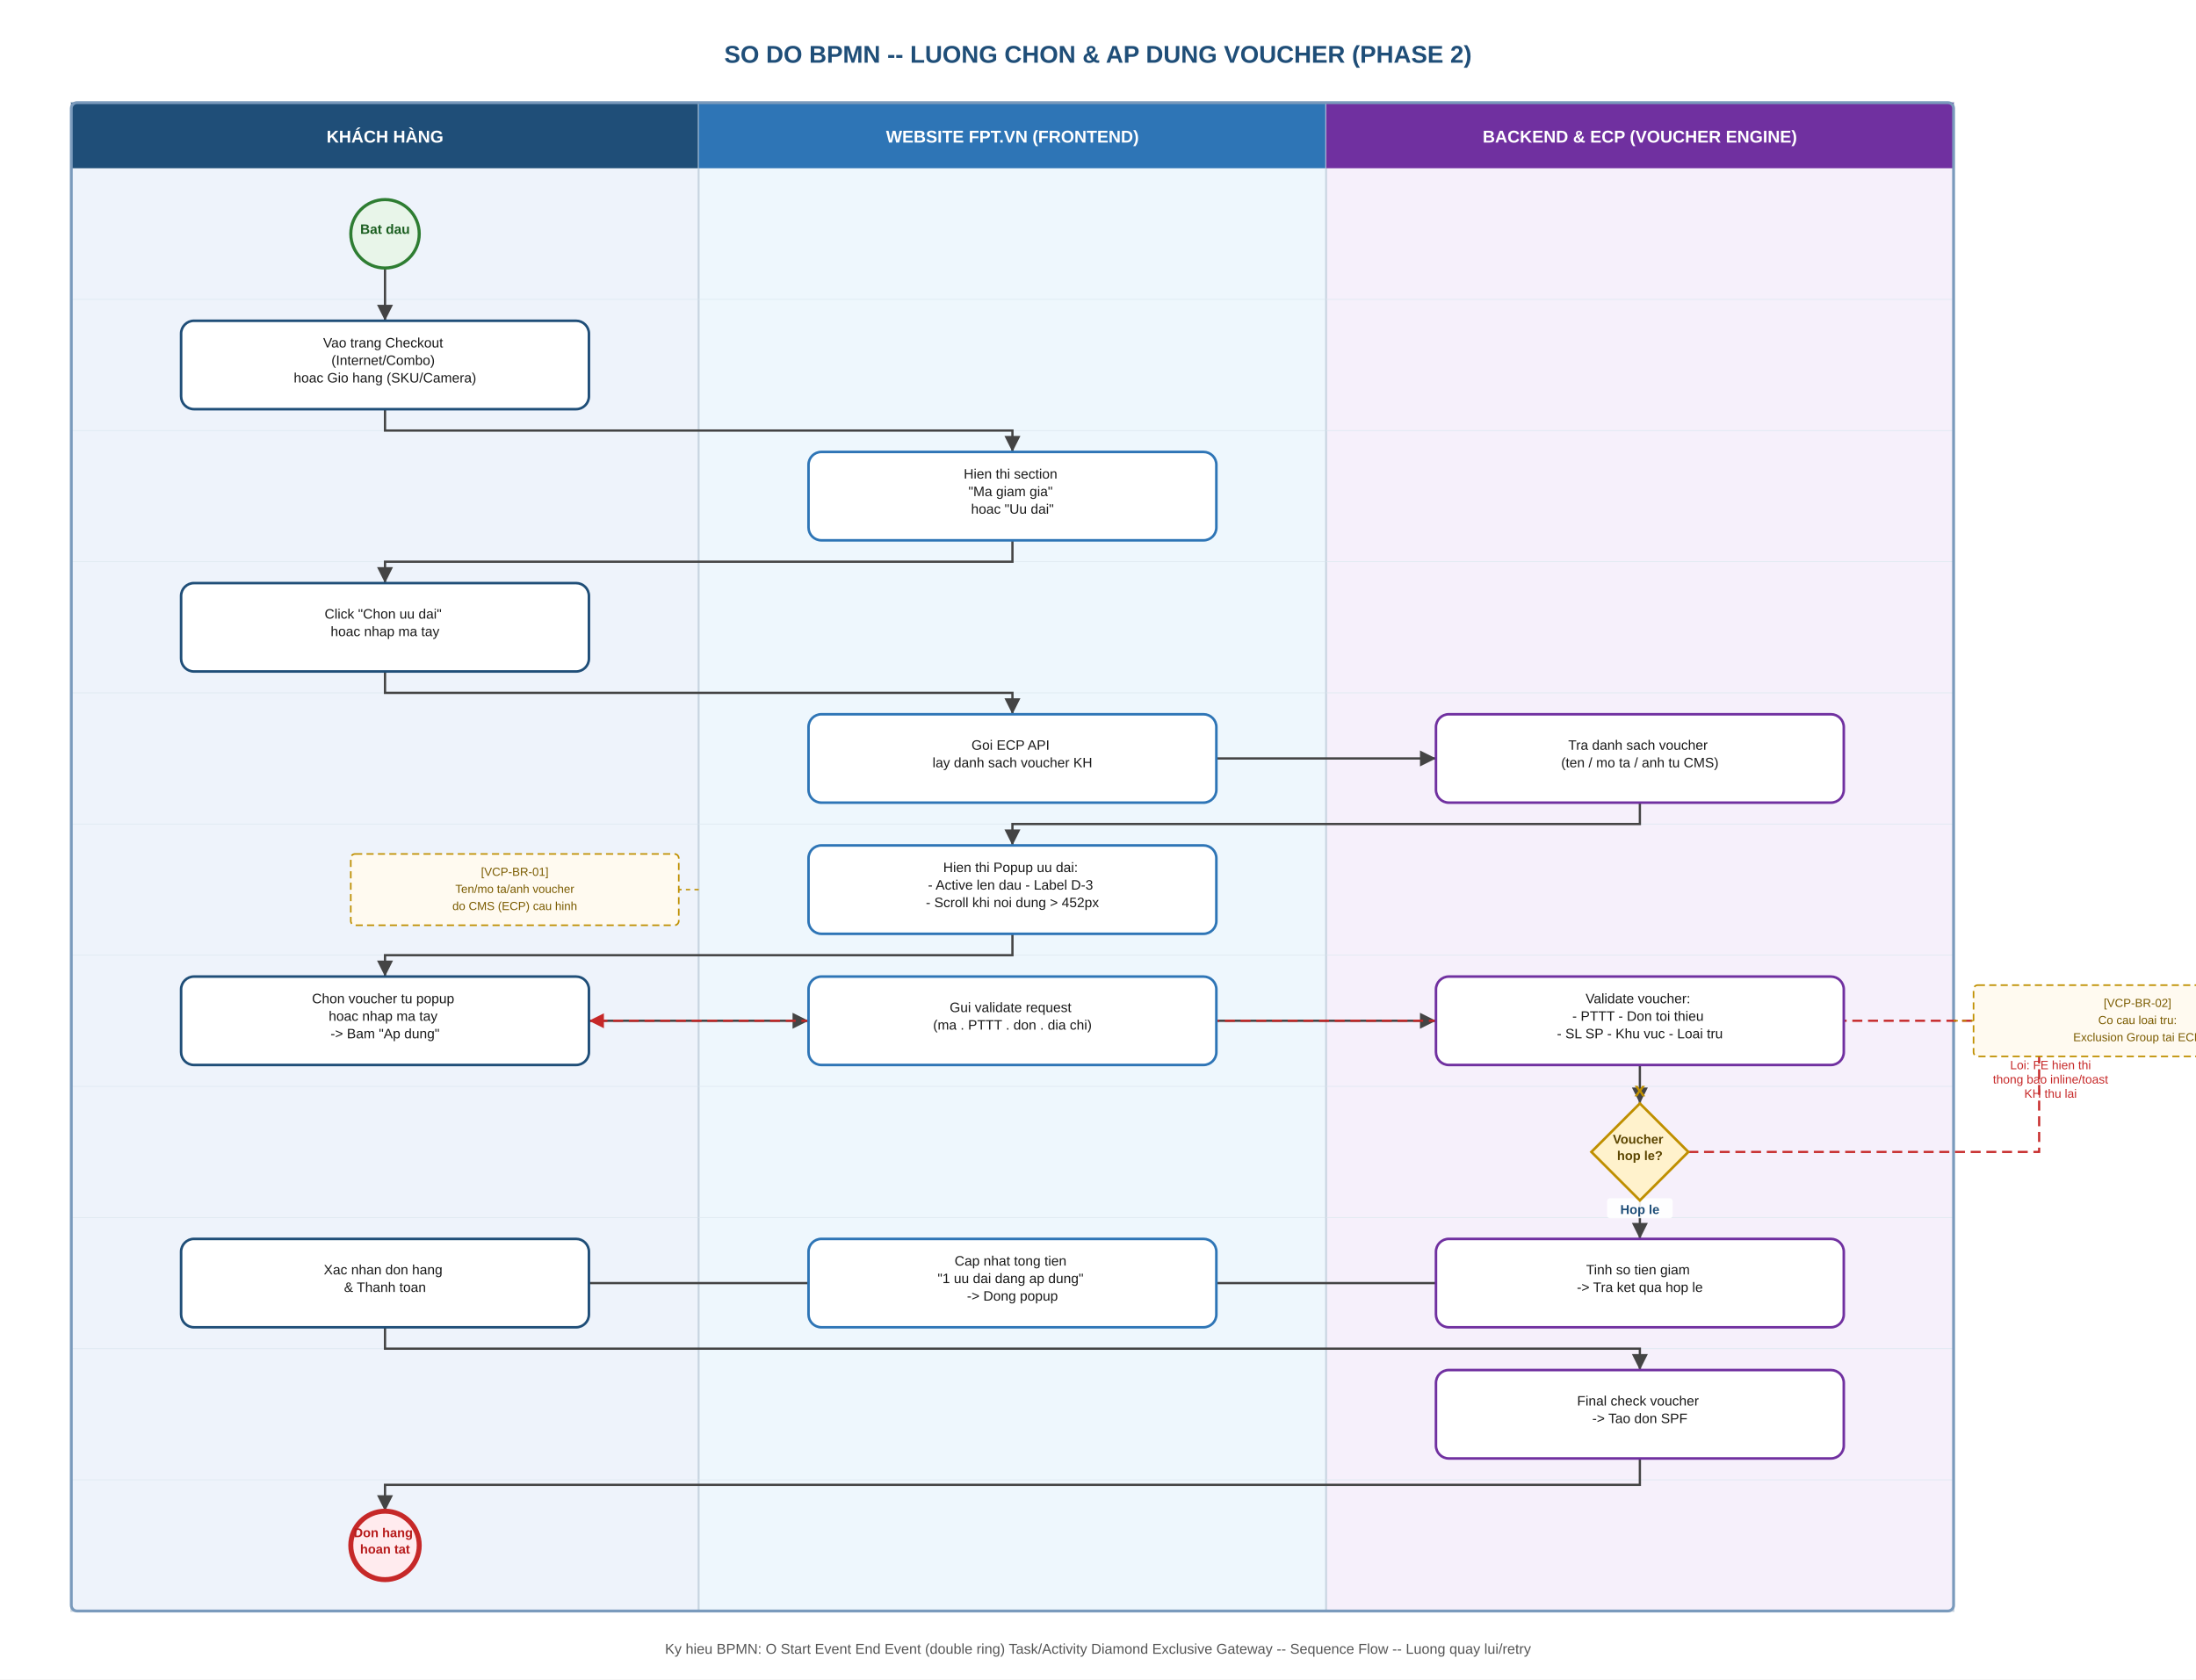
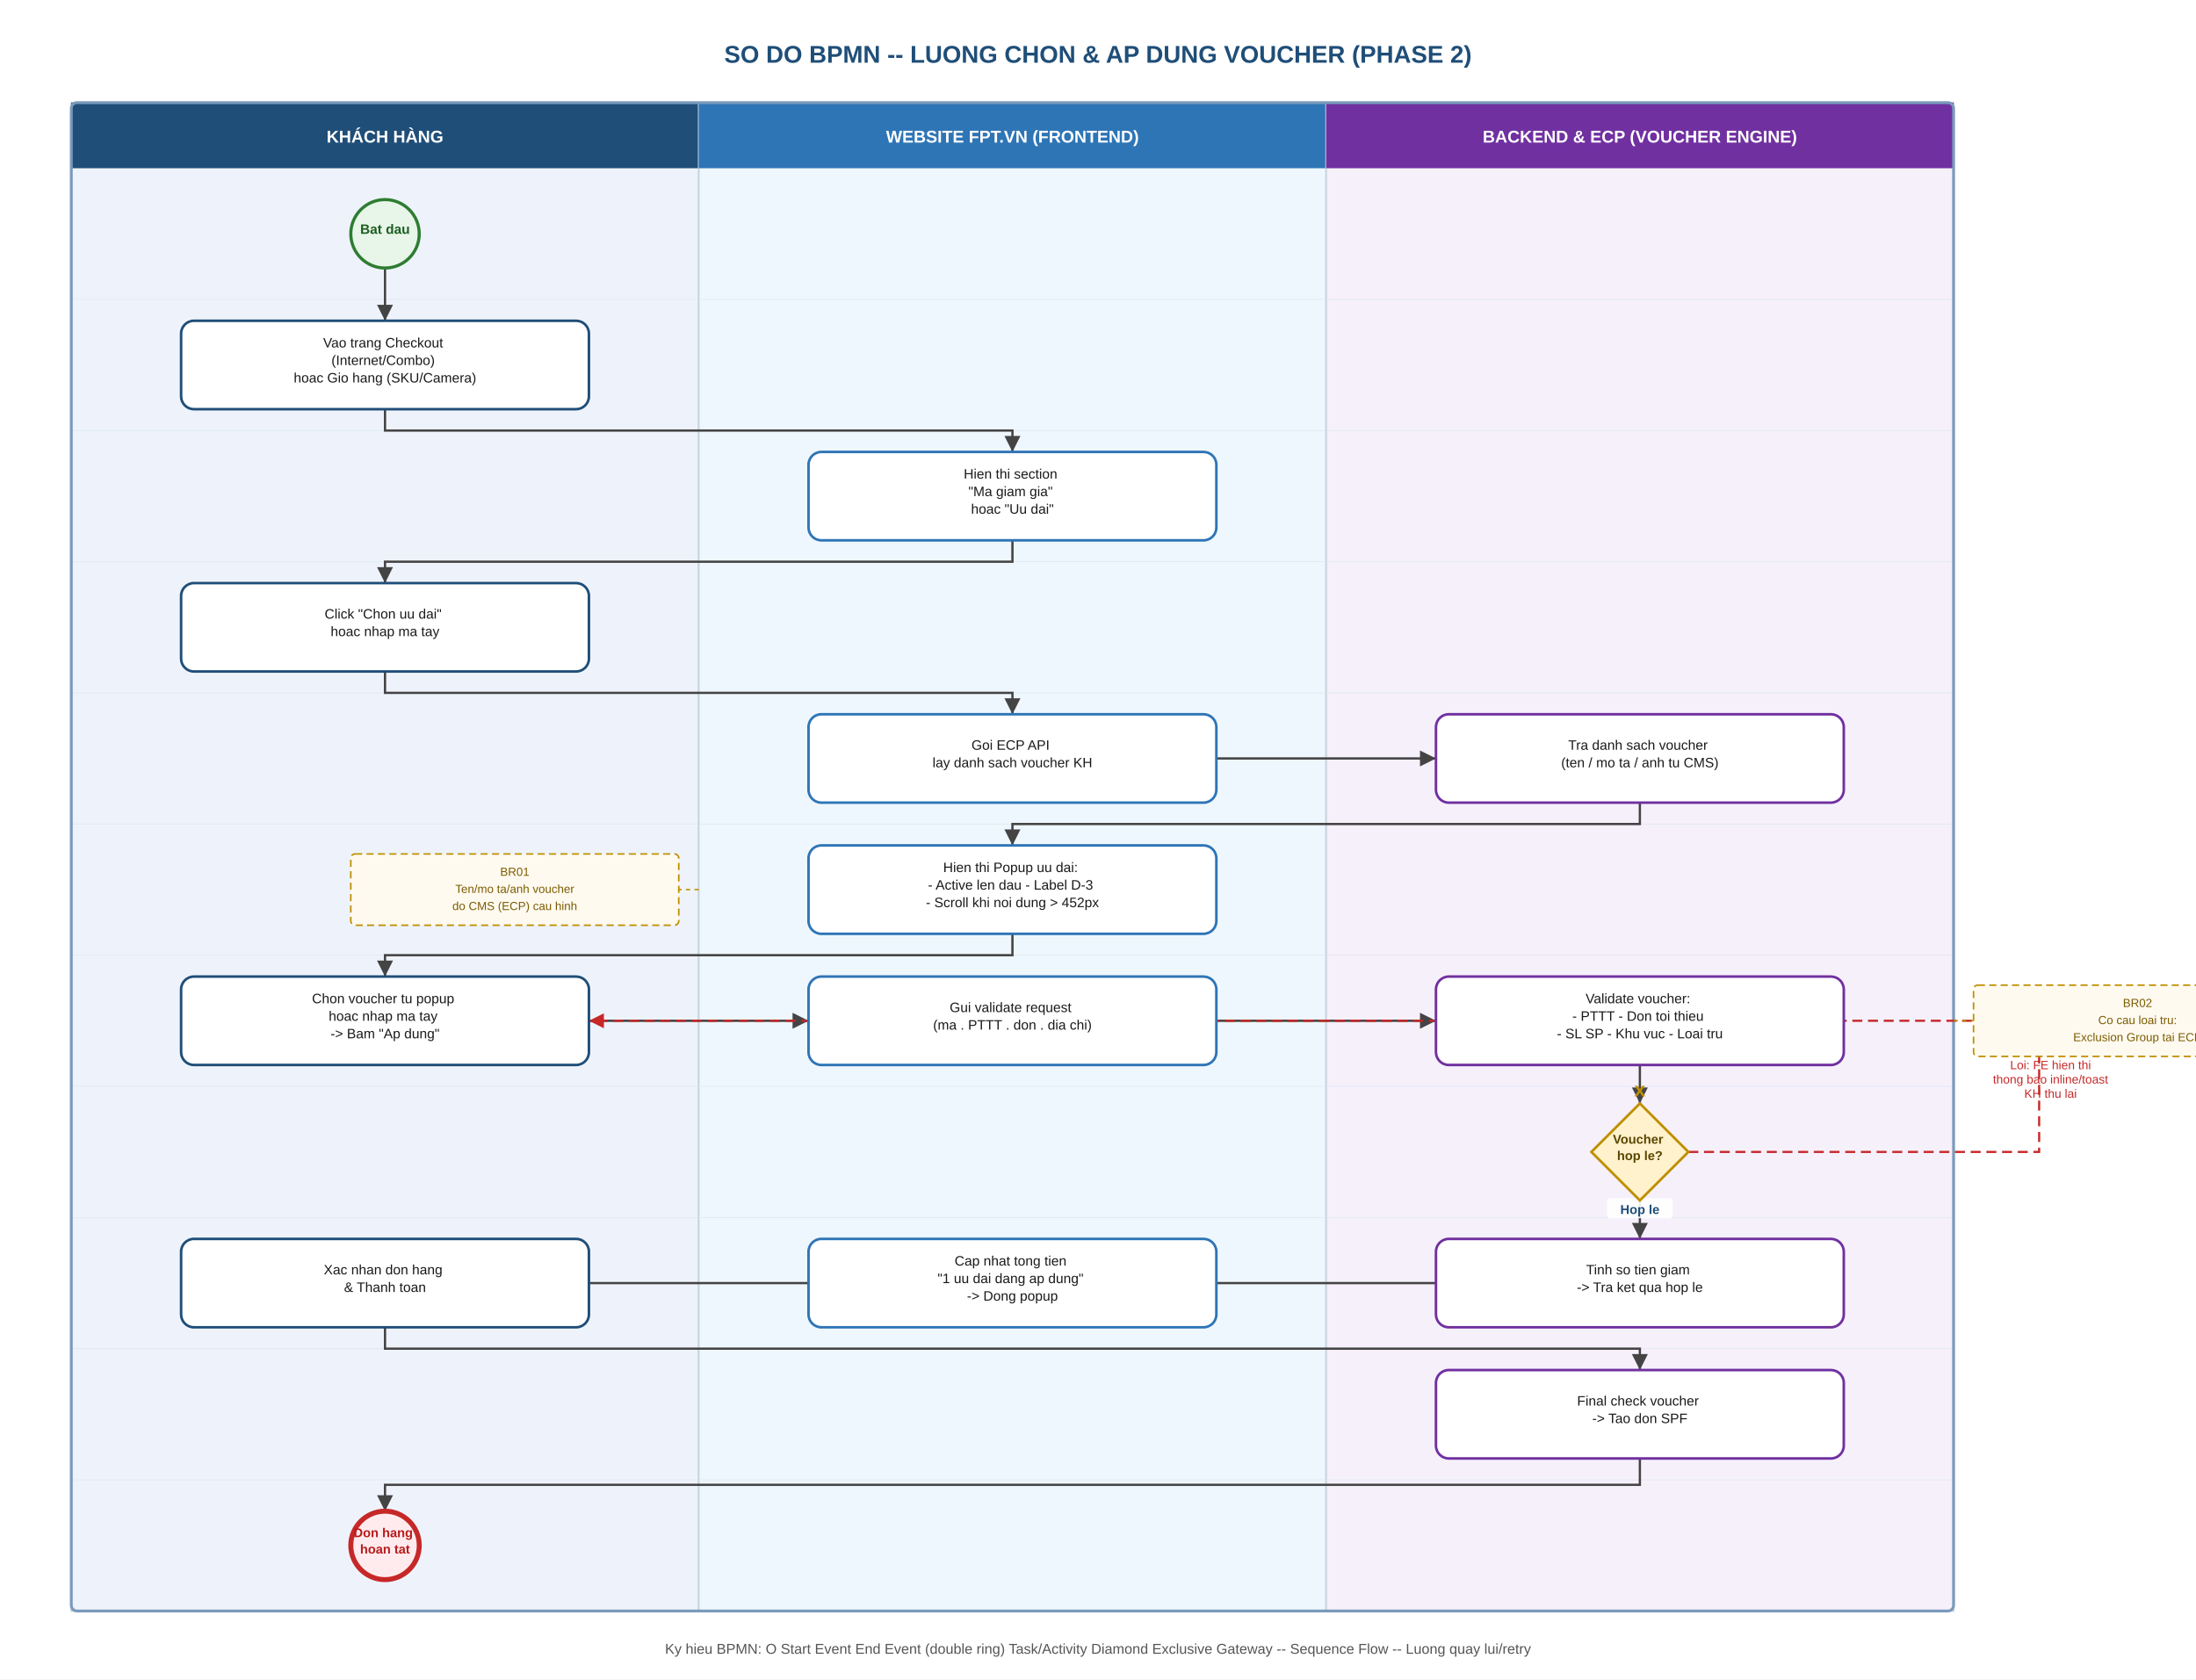
<svg xmlns="http://www.w3.org/2000/svg" width="1540" height="1178" viewBox="0 0 1540 1178" font-family="Arial, sans-serif">
  <rect width="1540" height="1178" fill="#ffffff" />
  <defs>
    <marker id="arr" markerWidth="9" markerHeight="7" refX="7" refY="3.5" orient="auto" markerUnits="strokeWidth">
      <path d="M0,0 L7,3.5 L0,7 Z" fill="#444" />
    </marker>
    <marker id="arr_red" markerWidth="9" markerHeight="7" refX="7" refY="3.5" orient="auto" markerUnits="strokeWidth">
      <path d="M0,0 L7,3.5 L0,7 Z" fill="#c62828" />
    </marker>
  </defs>
  <text x="770.0" y="44" font-size="17" font-weight="bold" fill="#1f4e78" text-anchor="middle">SO DO BPMN -- LUONG CHON &amp; AP DUNG VOUCHER (PHASE 2)</text>
  <rect x="50" y="72" width="440" height="1058" fill="#eef3fb" stroke="#c8d4e0" stroke-width="1.2" />
  <rect x="50" y="72" width="440" height="46" fill="#1f4e78" />
  <text x="270.0" y="100.0" font-size="12" font-weight="bold" fill="#ffffff" text-anchor="middle">KHÁCH HÀNG</text>
  <line x1="50" y1="210" x2="490" y2="210" stroke="#dde8f0" stroke-width="0.5" />
  <line x1="50" y1="302" x2="490" y2="302" stroke="#dde8f0" stroke-width="0.5" />
  <line x1="50" y1="394" x2="490" y2="394" stroke="#dde8f0" stroke-width="0.5" />
  <line x1="50" y1="486" x2="490" y2="486" stroke="#dde8f0" stroke-width="0.5" />
  <line x1="50" y1="578" x2="490" y2="578" stroke="#dde8f0" stroke-width="0.5" />
  <line x1="50" y1="670" x2="490" y2="670" stroke="#dde8f0" stroke-width="0.5" />
  <line x1="50" y1="762" x2="490" y2="762" stroke="#dde8f0" stroke-width="0.5" />
  <line x1="50" y1="854" x2="490" y2="854" stroke="#dde8f0" stroke-width="0.5" />
  <line x1="50" y1="946" x2="490" y2="946" stroke="#dde8f0" stroke-width="0.5" />
  <line x1="50" y1="1038" x2="490" y2="1038" stroke="#dde8f0" stroke-width="0.5" />
  <rect x="490" y="72" width="440" height="1058" fill="#eef7fd" stroke="#c8d4e0" stroke-width="1.2" />
  <rect x="490" y="72" width="440" height="46" fill="#2e75b6" />
  <text x="710.0" y="100.0" font-size="12" font-weight="bold" fill="#ffffff" text-anchor="middle">WEBSITE FPT.VN  (FRONTEND)</text>
  <line x1="490" y1="210" x2="930" y2="210" stroke="#dde8f0" stroke-width="0.5" />
  <line x1="490" y1="302" x2="930" y2="302" stroke="#dde8f0" stroke-width="0.5" />
  <line x1="490" y1="394" x2="930" y2="394" stroke="#dde8f0" stroke-width="0.5" />
  <line x1="490" y1="486" x2="930" y2="486" stroke="#dde8f0" stroke-width="0.5" />
  <line x1="490" y1="578" x2="930" y2="578" stroke="#dde8f0" stroke-width="0.5" />
  <line x1="490" y1="670" x2="930" y2="670" stroke="#dde8f0" stroke-width="0.5" />
  <line x1="490" y1="762" x2="930" y2="762" stroke="#dde8f0" stroke-width="0.5" />
  <line x1="490" y1="854" x2="930" y2="854" stroke="#dde8f0" stroke-width="0.5" />
  <line x1="490" y1="946" x2="930" y2="946" stroke="#dde8f0" stroke-width="0.5" />
  <line x1="490" y1="1038" x2="930" y2="1038" stroke="#dde8f0" stroke-width="0.5" />
  <rect x="930" y="72" width="440" height="1058" fill="#f6f0fb" stroke="#c8d4e0" stroke-width="1.2" />
  <rect x="930" y="72" width="440" height="46" fill="#7030a0" />
  <text x="1150.0" y="100.0" font-size="12" font-weight="bold" fill="#ffffff" text-anchor="middle">BACKEND  &amp;  ECP  (VOUCHER ENGINE)</text>
  <line x1="930" y1="210" x2="1370" y2="210" stroke="#dde8f0" stroke-width="0.5" />
  <line x1="930" y1="302" x2="1370" y2="302" stroke="#dde8f0" stroke-width="0.5" />
  <line x1="930" y1="394" x2="1370" y2="394" stroke="#dde8f0" stroke-width="0.5" />
  <line x1="930" y1="486" x2="1370" y2="486" stroke="#dde8f0" stroke-width="0.5" />
  <line x1="930" y1="578" x2="1370" y2="578" stroke="#dde8f0" stroke-width="0.5" />
  <line x1="930" y1="670" x2="1370" y2="670" stroke="#dde8f0" stroke-width="0.5" />
  <line x1="930" y1="762" x2="1370" y2="762" stroke="#dde8f0" stroke-width="0.5" />
  <line x1="930" y1="854" x2="1370" y2="854" stroke="#dde8f0" stroke-width="0.5" />
  <line x1="930" y1="946" x2="1370" y2="946" stroke="#dde8f0" stroke-width="0.5" />
  <line x1="930" y1="1038" x2="1370" y2="1038" stroke="#dde8f0" stroke-width="0.5" />
  <rect x="50" y="72" width="1320" height="1058" fill="none" stroke="#7a9abc" stroke-width="2" rx="4" />
  <path d="M270.0,188.0 L270.0,206.5 L270.0,206.5 L270.0,225.0" fill="none" stroke="#444" stroke-width="1.6" marker-end="url(#arr)" />
  <path d="M270.0,287.0 L270.0,302.0 L710.0,302.0 L710.0,317.0" fill="none" stroke="#444" stroke-width="1.6" marker-end="url(#arr)" />
  <path d="M710.0,379.0 L710.0,394.0 L270.0,394.0 L270.0,409.0" fill="none" stroke="#444" stroke-width="1.6" marker-end="url(#arr)" />
  <path d="M270.0,471.0 L270.0,486.0 L710.0,486.0 L710.0,501.0" fill="none" stroke="#444" stroke-width="1.6" marker-end="url(#arr)" />
  <path d="M853.0,532.0 L1007.0,532.0" fill="none" stroke="#444" stroke-width="1.6" marker-end="url(#arr)" />
  <path d="M1150.0,563.0 L1150.0,578.0 L710.0,578.0 L710.0,593.0" fill="none" stroke="#444" stroke-width="1.6" marker-end="url(#arr)" />
  <path d="M710.0,655.0 L710.0,670.0 L270.0,670.0 L270.0,685.0" fill="none" stroke="#444" stroke-width="1.6" marker-end="url(#arr)" />
  <path d="M413.0,716.0 L567.0,716.0" fill="none" stroke="#444" stroke-width="1.6" marker-end="url(#arr)" />
  <path d="M853.0,716.0 L1007.0,716.0" fill="none" stroke="#444" stroke-width="1.6" marker-end="url(#arr)" />
  <path d="M1150.0,747.0 L1150.0,760.5 L1150.0,760.5 L1150.0,774.0" fill="none" stroke="#444" stroke-width="1.6" marker-end="url(#arr)" />
  <path d="M1150.0,842.0 L1150.0,855.5 L1150.0,855.5 L1150.0,869.0" fill="none" stroke="#444" stroke-width="1.6" marker-end="url(#arr)" />
  <rect x="1127.0" y="840.5" width="46.0" height="14" fill="#ffffff" opacity="0.9" rx="2" />
  <text x="1150.0" y="851.5" font-size="9" fill="#1f4e78" text-anchor="middle" font-weight="bold">Hop le</text>
  <path d="M1293.0,900.0 L567.0,900.0" fill="none" stroke="#444" stroke-width="1.6" marker-end="url(#arr)" />
  <path d="M853.0,900.0 L127.0,900.0" fill="none" stroke="#444" stroke-width="1.6" marker-end="url(#arr)" />
  <path d="M270.0,931.0 L270.0,946.0 L1150.0,946.0 L1150.0,961.0" fill="none" stroke="#444" stroke-width="1.6" marker-end="url(#arr)" />
  <path d="M1150.0,1023.0 L1150.0,1041.5 L270.0,1041.5 L270.0,1060.0" fill="none" stroke="#444" stroke-width="1.6" marker-end="url(#arr)" />
  <path d="M1184.0,808.0 L1430.0,808.0 L1430.0,716.0 L413.0,716.0" fill="none" stroke="#c62828" stroke-width="1.5" stroke-dasharray="7,4" marker-end="url(#arr_red)" />
  <text x="1438.0" y="750.0" font-size="8.5" fill="#c62828" text-anchor="middle">Loi: FE hien thi</text>
  <text x="1438.0" y="760.0" font-size="8.5" fill="#c62828" text-anchor="middle">thong bao inline/toast</text>
  <text x="1438.0" y="770.0" font-size="8.5" fill="#c62828" text-anchor="middle">KH thu lai</text>
  <path d="M490.0,624.0 L476.0,624.0" stroke="#bf8f00" stroke-width="1" stroke-dasharray="3,3" />
  <rect x="246.0" y="599.0" width="230" height="50" fill="#fffaf0" stroke="#bf8f00" stroke-width="1.1" stroke-dasharray="5,3" rx="3" />
-   <text x="361.0" y="612.0" font-size="8.2" fill="#7a5b00" text-anchor="middle" dominant-baseline="middle">[VCP-BR-01]</text>
+   <text x="361.0" y="612.0" font-size="8.2" fill="#7a5b00" text-anchor="middle" dominant-baseline="middle">BR01</text>
  <text x="361.0" y="624.0" font-size="8.2" fill="#7a5b00" text-anchor="middle" dominant-baseline="middle">Ten/mo ta/anh voucher</text>
  <text x="361.0" y="636.0" font-size="8.2" fill="#7a5b00" text-anchor="middle" dominant-baseline="middle">do CMS (ECP) cau hinh</text>
  <path d="M1370.0,716.0 L1384.0,716.0" stroke="#bf8f00" stroke-width="1" stroke-dasharray="3,3" />
  <rect x="1384.0" y="691.0" width="230" height="50" fill="#fffaf0" stroke="#bf8f00" stroke-width="1.1" stroke-dasharray="5,3" rx="3" />
-   <text x="1499.0" y="704.0" font-size="8.2" fill="#7a5b00" text-anchor="middle" dominant-baseline="middle">[VCP-BR-02]</text>
+   <text x="1499.0" y="704.0" font-size="8.2" fill="#7a5b00" text-anchor="middle" dominant-baseline="middle">BR02</text>
  <text x="1499.0" y="716.0" font-size="8.2" fill="#7a5b00" text-anchor="middle" dominant-baseline="middle">Co cau loai tru:</text>
  <text x="1499.0" y="728.0" font-size="8.2" fill="#7a5b00" text-anchor="middle" dominant-baseline="middle">Exclusion Group tai ECP</text>
  <circle cx="270.0" cy="164.0" r="24" fill="#e8f5e9" stroke="#2e7d32" stroke-width="2.2" />
  <text x="270.0" y="164.0" font-size="9.5" fill="#1b5e20" font-weight="bold" text-anchor="middle">
    <tspan x="270.0">Bat dau</tspan>
  </text>
  <rect x="127.0" y="225.0" width="286" height="62" rx="9" fill="#ffffff" stroke="#1f4e78" stroke-width="1.8" />
  <text x="270.0" y="243.7" font-size="9.6" fill="#1a1a1a" font-weight="normal" text-anchor="middle">
    <tspan x="270.0">Vao trang Checkout</tspan>
    <tspan x="270.0" dy="12.3">(Internet/Combo)</tspan>
    <tspan x="270.0" dy="12.3">hoac Gio hang (SKU/Camera)</tspan>
  </text>
  <rect x="567.0" y="317.0" width="286" height="62" rx="9" fill="#ffffff" stroke="#2e75b6" stroke-width="1.8" />
  <text x="710.0" y="335.7" font-size="9.6" fill="#1a1a1a" font-weight="normal" text-anchor="middle">
    <tspan x="710.0">Hien thi section</tspan>
    <tspan x="710.0" dy="12.3">"Ma giam gia"</tspan>
    <tspan x="710.0" dy="12.3">hoac "Uu dai"</tspan>
  </text>
  <rect x="127.0" y="409.0" width="286" height="62" rx="9" fill="#ffffff" stroke="#1f4e78" stroke-width="1.8" />
  <text x="270.0" y="433.9" font-size="9.6" fill="#1a1a1a" font-weight="normal" text-anchor="middle">
    <tspan x="270.0">Click "Chon uu dai"</tspan>
    <tspan x="270.0" dy="12.3">hoac nhap ma tay</tspan>
  </text>
  <rect x="567.0" y="501.0" width="286" height="62" rx="9" fill="#ffffff" stroke="#2e75b6" stroke-width="1.8" />
  <text x="710.0" y="525.9" font-size="9.6" fill="#1a1a1a" font-weight="normal" text-anchor="middle">
    <tspan x="710.0">Goi ECP API</tspan>
    <tspan x="710.0" dy="12.3">lay danh sach voucher KH</tspan>
  </text>
  <rect x="1007.0" y="501.0" width="286" height="62" rx="9" fill="#ffffff" stroke="#7030a0" stroke-width="1.8" />
  <text x="1150.0" y="525.9" font-size="9.6" fill="#1a1a1a" font-weight="normal" text-anchor="middle">
    <tspan x="1150.0">Tra danh sach voucher</tspan>
    <tspan x="1150.0" dy="12.3">(ten / mo ta / anh tu CMS)</tspan>
  </text>
  <rect x="567.0" y="593.0" width="286" height="62" rx="9" fill="#ffffff" stroke="#2e75b6" stroke-width="1.8" />
  <text x="710.0" y="611.7" font-size="9.6" fill="#1a1a1a" font-weight="normal" text-anchor="middle">
    <tspan x="710.0">Hien thi Popup uu dai:</tspan>
    <tspan x="710.0" dy="12.3">- Active len dau  -  Label D-3</tspan>
    <tspan x="710.0" dy="12.3">- Scroll khi noi dung &gt; 452px</tspan>
  </text>
  <rect x="127.0" y="685.0" width="286" height="62" rx="9" fill="#ffffff" stroke="#1f4e78" stroke-width="1.8" />
  <text x="270.0" y="703.7" font-size="9.6" fill="#1a1a1a" font-weight="normal" text-anchor="middle">
    <tspan x="270.0">Chon voucher tu popup</tspan>
    <tspan x="270.0" dy="12.3">hoac nhap ma tay</tspan>
    <tspan x="270.0" dy="12.3">-&gt;  Bam "Ap dung"</tspan>
  </text>
  <rect x="567.0" y="685.0" width="286" height="62" rx="9" fill="#ffffff" stroke="#2e75b6" stroke-width="1.8" />
  <text x="710.0" y="709.9" font-size="9.6" fill="#1a1a1a" font-weight="normal" text-anchor="middle">
    <tspan x="710.0">Gui validate request</tspan>
    <tspan x="710.0" dy="12.3">(ma  .  PTTT  .  don  .  dia chi)</tspan>
  </text>
  <rect x="1007.0" y="685.0" width="286" height="62" rx="9" fill="#ffffff" stroke="#7030a0" stroke-width="1.8" />
  <text x="1150.0" y="703.7" font-size="9.6" fill="#1a1a1a" font-weight="normal" text-anchor="middle">
    <tspan x="1150.0">Validate voucher:</tspan>
    <tspan x="1150.0" dy="12.3">- PTTT  -  Don toi thieu</tspan>
    <tspan x="1150.0" dy="12.3">- SL SP  -  Khu vuc  -  Loai tru</tspan>
  </text>
  <polygon points="1150.0,774.0 1184.0,808.0 1150.0,842.0 1116.0,808.0" fill="#fff2cc" stroke="#bf8f00" stroke-width="1.8" />
  <text x="1150.0" y="769.0" font-size="14" font-weight="bold" fill="#bf8f00" text-anchor="middle">x</text>
  <text x="1150.0" y="802.2" font-size="9" fill="#5b4500" font-weight="bold" text-anchor="middle">
    <tspan x="1150.0">Voucher</tspan>
    <tspan x="1150.0" dy="11.5">hop le?</tspan>
  </text>
  <rect x="1007.0" y="869.0" width="286" height="62" rx="9" fill="#ffffff" stroke="#7030a0" stroke-width="1.8" />
  <text x="1150.0" y="893.9" font-size="9.6" fill="#1a1a1a" font-weight="normal" text-anchor="middle">
    <tspan x="1150.0">Tinh so tien giam</tspan>
    <tspan x="1150.0" dy="12.3">-&gt;  Tra ket qua hop le</tspan>
  </text>
  <rect x="567.0" y="869.0" width="286" height="62" rx="9" fill="#ffffff" stroke="#2e75b6" stroke-width="1.8" />
  <text x="710.0" y="887.7" font-size="9.6" fill="#1a1a1a" font-weight="normal" text-anchor="middle">
    <tspan x="710.0">Cap nhat tong tien</tspan>
    <tspan x="710.0" dy="12.3">"1 uu dai dang ap dung"</tspan>
    <tspan x="710.0" dy="12.3">-&gt;  Dong popup</tspan>
  </text>
  <rect x="127.0" y="869.0" width="286" height="62" rx="9" fill="#ffffff" stroke="#1f4e78" stroke-width="1.8" />
  <text x="270.0" y="893.9" font-size="9.6" fill="#1a1a1a" font-weight="normal" text-anchor="middle">
    <tspan x="270.0">Xac nhan don hang</tspan>
    <tspan x="270.0" dy="12.3">&amp;  Thanh toan</tspan>
  </text>
  <rect x="1007.0" y="961.0" width="286" height="62" rx="9" fill="#ffffff" stroke="#7030a0" stroke-width="1.8" />
  <text x="1150.0" y="985.9" font-size="9.6" fill="#1a1a1a" font-weight="normal" text-anchor="middle">
    <tspan x="1150.0">Final check voucher</tspan>
    <tspan x="1150.0" dy="12.3">-&gt;  Tao don SPF</tspan>
  </text>
  <circle cx="270.0" cy="1084.0" r="24" fill="#ffebee" stroke="#c62828" stroke-width="3.5" />
  <text x="270.0" y="1078.2" font-size="9" fill="#b71c1c" font-weight="bold" text-anchor="middle">
    <tspan x="270.0">Don hang</tspan>
    <tspan x="270.0" dy="11.5">hoan tat</tspan>
  </text>
  <text x="770.0" y="1160" font-size="10" fill="#555" text-anchor="middle">Ky hieu BPMN:  O Start Event   End Event (double ring)   Task/Activity   Diamond Exclusive Gateway   -- Sequence Flow   -- Luong quay lui/retry</text>
</svg>
